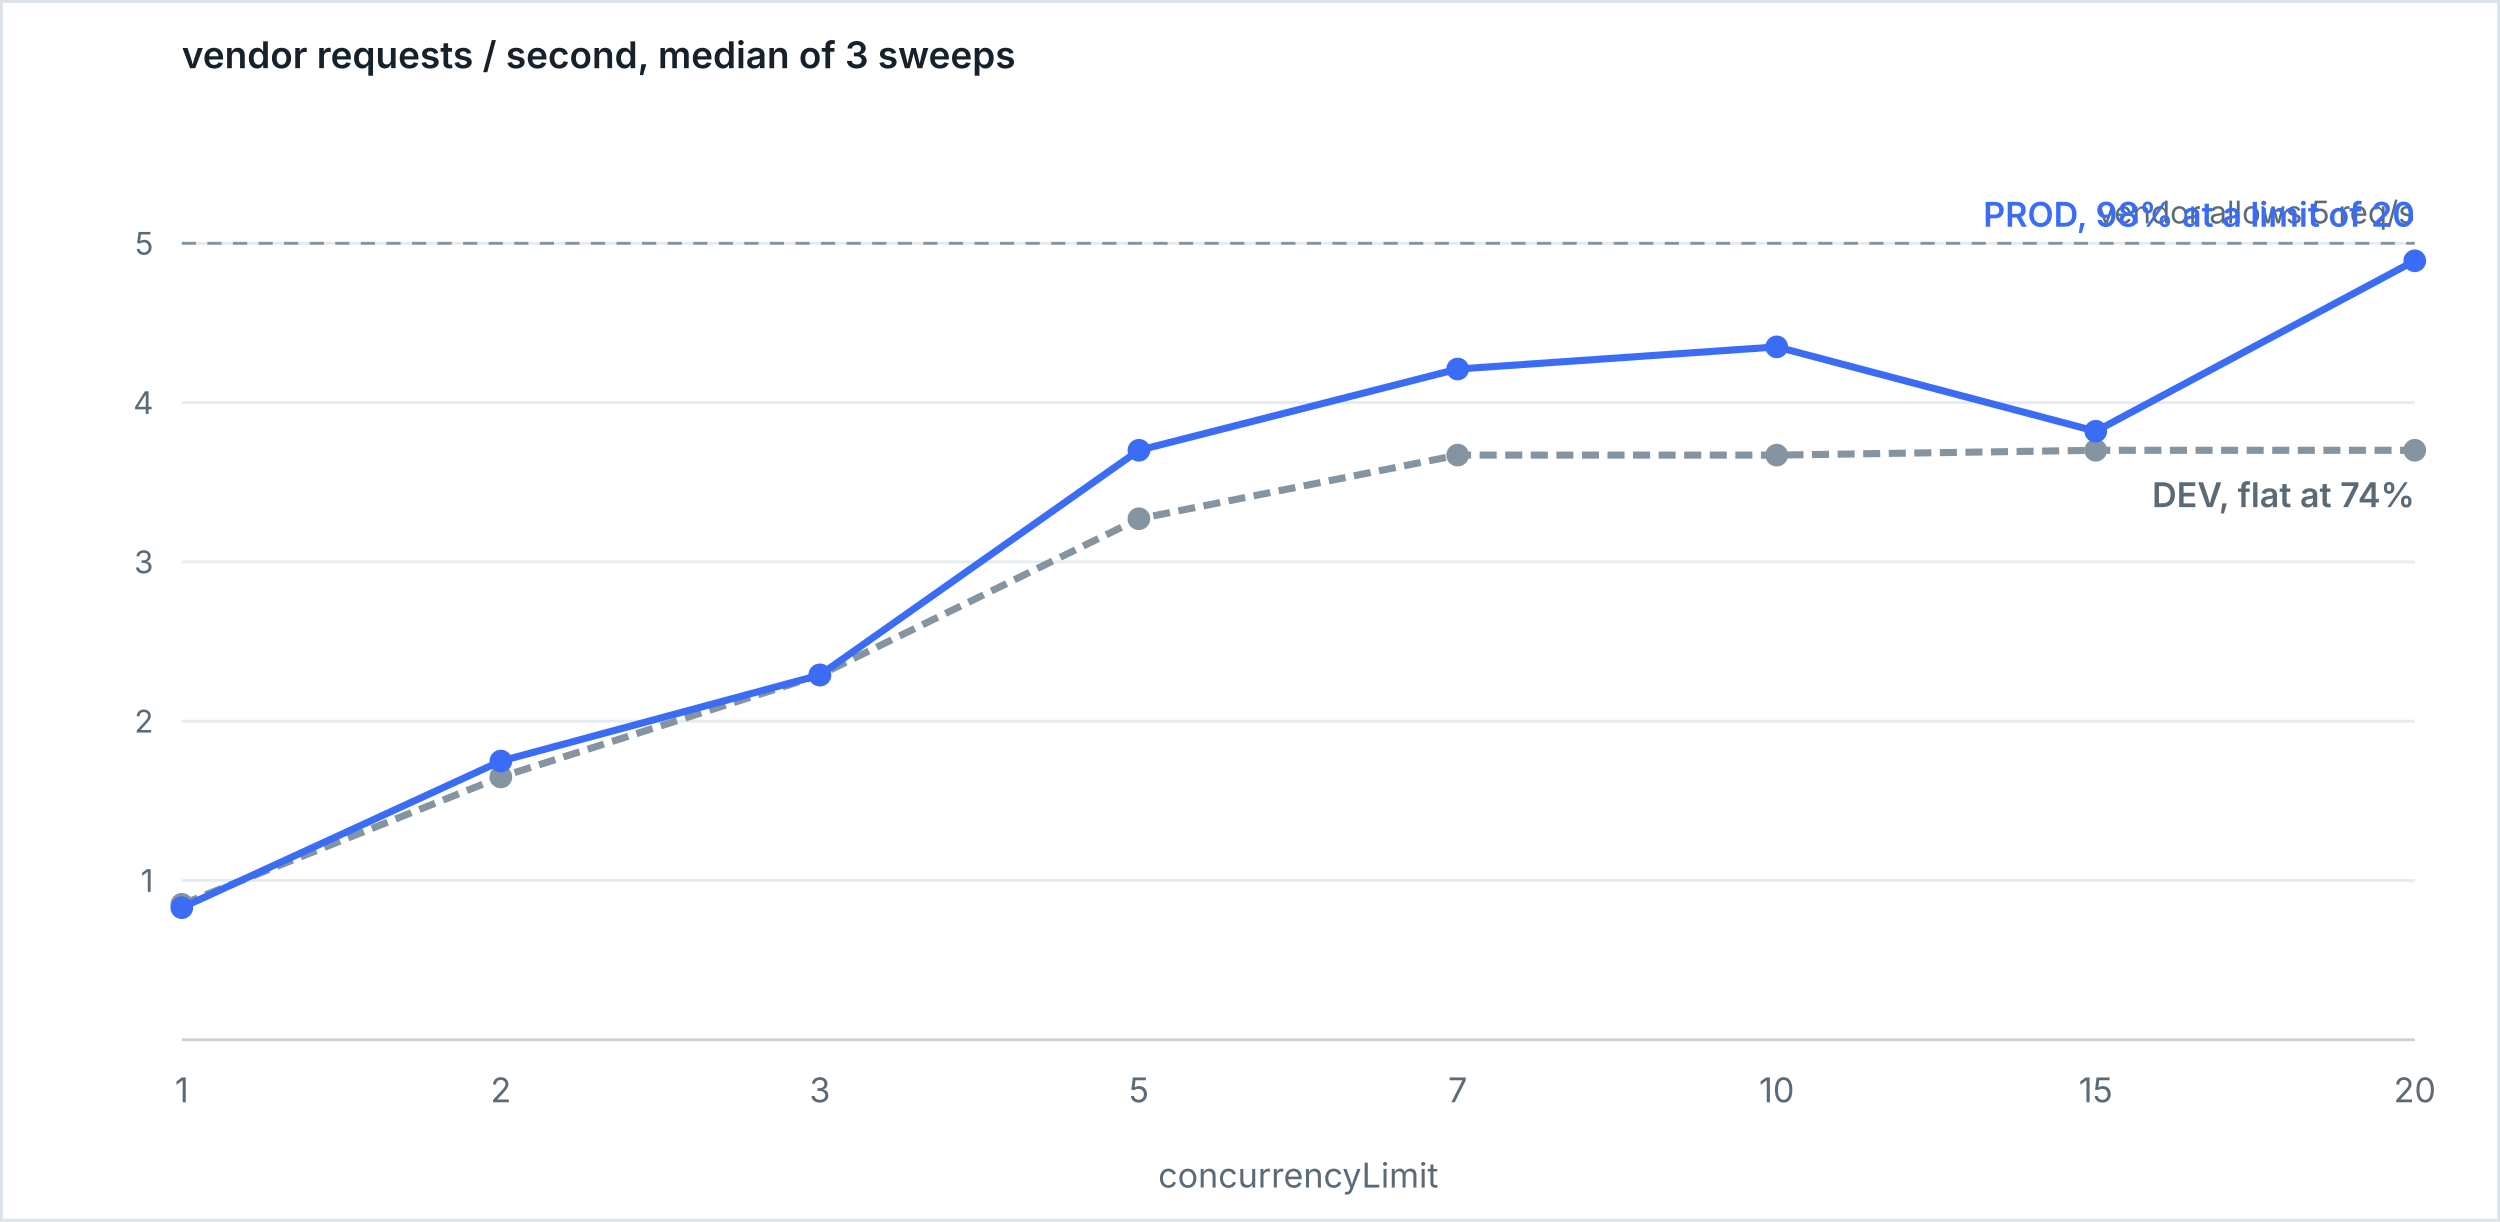
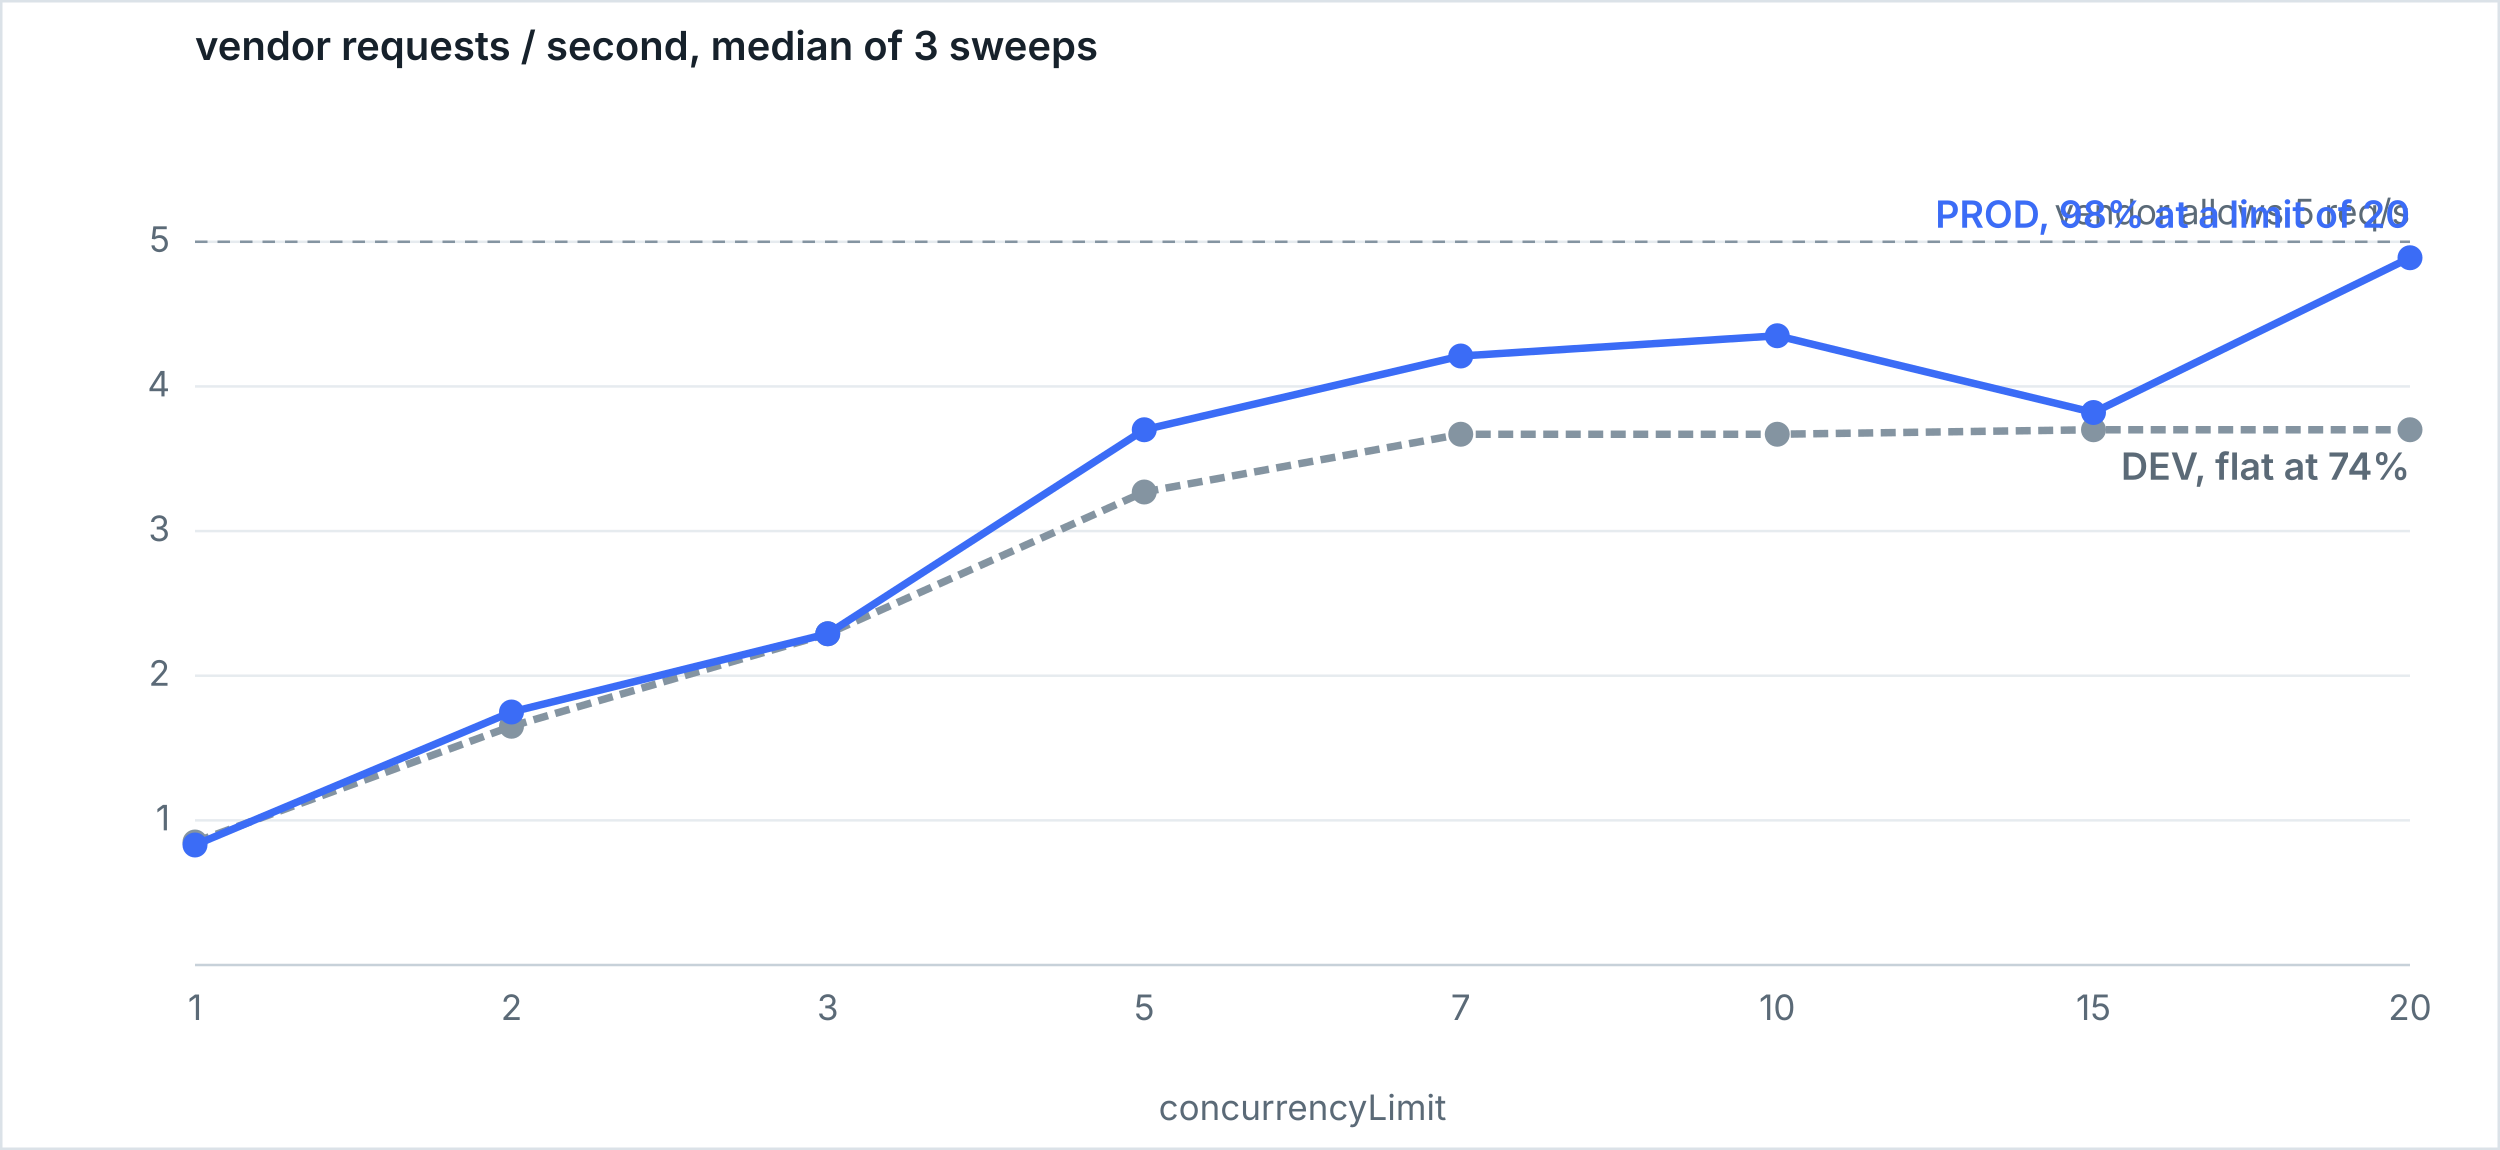
- <svg xmlns="http://www.w3.org/2000/svg" viewBox="0 0 880 430" width="880" height="430" role="img" aria-labelledby="t d" style="max-width:100%;height:auto">
-   <rect width="880" height="430" fill="#ffffff" />
-   <rect x="0.5" y="0.5" width="879" height="429" fill="none" stroke="#dbe2e8" />
+ <svg xmlns="http://www.w3.org/2000/svg" viewBox="0 0 1000 460" width="1000" height="460" role="img" aria-labelledby="t d" style="max-width:100%;height:auto">
+   <rect width="1000" height="460" fill="#ffffff" />
+   <rect x="0.5" y="0.5" width="999" height="459" fill="none" stroke="#dbe2e8" />
  <g font-family="ui-sans-serif, system-ui, -apple-system, 'Segoe UI', sans-serif">
-     <line x1="64" y1="309.929" x2="850" y2="309.929" stroke="#e6ebef" />
-     <text x="54" y="313.929" text-anchor="end" font-size="11" fill="#5b6a77">1</text>
-     <line x1="64" y1="253.857" x2="850" y2="253.857" stroke="#e6ebef" />
-     <text x="54" y="257.857" text-anchor="end" font-size="11" fill="#5b6a77">2</text>
-     <line x1="64" y1="197.786" x2="850" y2="197.786" stroke="#e6ebef" />
-     <text x="54" y="201.786" text-anchor="end" font-size="11" fill="#5b6a77">3</text>
-     <line x1="64" y1="141.714" x2="850" y2="141.714" stroke="#e6ebef" />
-     <text x="54" y="145.714" text-anchor="end" font-size="11" fill="#5b6a77">4</text>
-     <line x1="64" y1="85.643" x2="850" y2="85.643" stroke="#e6ebef" />
-     <text x="54" y="89.643" text-anchor="end" font-size="11" fill="#5b6a77">5</text>
-     <line x1="64" y1="366" x2="850" y2="366" stroke="#c7d1d9" />
-     <line x1="64" y1="85.643" x2="850" y2="85.643" stroke="#8494a1" stroke-dasharray="5 4" />
-     <text x="850" y="78.643" text-anchor="end" font-size="11" fill="#5b6a77">vendor allows 5 req/s</text>
-     <path d="M64.0,318.3 L176.3,273.5 L288.6,237.6 L400.9,182.6 L513.1,160.2 L625.4,160.2 L737.7,158.5 L850.0,158.5" fill="none" stroke="#8494a1" stroke-width="2.5" stroke-dasharray="6 3" />
-     <circle cx="64.0" cy="318.3" r="4" fill="#8494a1" />
-     <circle cx="176.3" cy="273.5" r="4" fill="#8494a1" />
-     <circle cx="288.6" cy="237.6" r="4" fill="#8494a1" />
-     <circle cx="400.9" cy="182.6" r="4" fill="#8494a1" />
-     <circle cx="513.1" cy="160.2" r="4" fill="#8494a1" />
-     <circle cx="625.4" cy="160.2" r="4" fill="#8494a1" />
-     <circle cx="737.7" cy="158.5" r="4" fill="#8494a1" />
-     <circle cx="850.0" cy="158.5" r="4" fill="#8494a1" />
-     <text x="850.0" y="178.5" text-anchor="end" font-size="12" font-weight="600" fill="#5b6a77">DEV, flat at 74%</text>
-     <path d="M64.0,319.5 L176.3,267.9 L288.6,237.6 L400.9,158.5 L513.1,129.9 L625.4,122.1 L737.7,151.8 L850.0,91.8" fill="none" stroke="#3b6cf6" stroke-width="2.5" />
-     <circle cx="64.0" cy="319.5" r="4" fill="#3b6cf6" />
-     <circle cx="176.3" cy="267.9" r="4" fill="#3b6cf6" />
-     <circle cx="288.6" cy="237.6" r="4" fill="#3b6cf6" />
-     <circle cx="400.9" cy="158.5" r="4" fill="#3b6cf6" />
-     <circle cx="513.1" cy="129.9" r="4" fill="#3b6cf6" />
-     <circle cx="625.4" cy="122.1" r="4" fill="#3b6cf6" />
-     <circle cx="737.7" cy="151.8" r="4" fill="#3b6cf6" />
-     <circle cx="850.0" cy="91.8" r="4" fill="#3b6cf6" />
-     <text x="850.0" y="79.8" text-anchor="end" font-size="12" font-weight="600" fill="#3b6cf6">PROD, 98% at a limit of 20</text>
-     <text x="64.0" y="388" text-anchor="middle" font-size="12" fill="#5b6a77">1</text>
-     <text x="176.3" y="388" text-anchor="middle" font-size="12" fill="#5b6a77">2</text>
-     <text x="288.6" y="388" text-anchor="middle" font-size="12" fill="#5b6a77">3</text>
-     <text x="400.9" y="388" text-anchor="middle" font-size="12" fill="#5b6a77">5</text>
-     <text x="513.1" y="388" text-anchor="middle" font-size="12" fill="#5b6a77">7</text>
-     <text x="625.4" y="388" text-anchor="middle" font-size="12" fill="#5b6a77">10</text>
-     <text x="737.7" y="388" text-anchor="middle" font-size="12" fill="#5b6a77">15</text>
-     <text x="850.0" y="388" text-anchor="middle" font-size="12" fill="#5b6a77">20</text>
-     <text x="457" y="418" text-anchor="middle" font-size="12" fill="#5b6a77">concurrencyLimit</text>
-     <text x="64" y="24" font-size="13" font-weight="600" fill="#16212b">vendor requests / second, median of 3 sweeps</text>
+     <line x1="78" y1="328.143" x2="964" y2="328.143" stroke="#e6ebef" />
+     <text x="68" y="332.143" text-anchor="end" font-size="14" fill="#5b6a77">1</text>
+     <line x1="78" y1="270.286" x2="964" y2="270.286" stroke="#e6ebef" />
+     <text x="68" y="274.286" text-anchor="end" font-size="14" fill="#5b6a77">2</text>
+     <line x1="78" y1="212.429" x2="964" y2="212.429" stroke="#e6ebef" />
+     <text x="68" y="216.429" text-anchor="end" font-size="14" fill="#5b6a77">3</text>
+     <line x1="78" y1="154.571" x2="964" y2="154.571" stroke="#e6ebef" />
+     <text x="68" y="158.571" text-anchor="end" font-size="14" fill="#5b6a77">4</text>
+     <line x1="78" y1="96.714" x2="964" y2="96.714" stroke="#e6ebef" />
+     <text x="68" y="100.714" text-anchor="end" font-size="14" fill="#5b6a77">5</text>
+     <line x1="78" y1="386" x2="964" y2="386" stroke="#c7d1d9" />
+     <line x1="78" y1="96.714" x2="964" y2="96.714" stroke="#8494a1" stroke-dasharray="5 4" />
+     <text x="964" y="89.714" text-anchor="end" font-size="14" fill="#5b6a77">vendor allows 5 req/s</text>
+     <path d="M78.0,336.8 L204.6,290.5 L331.1,253.5 L457.7,196.8 L584.3,173.7 L710.9,173.7 L837.4,171.9 L964.0,171.9" fill="none" stroke="#8494a1" stroke-width="3" stroke-dasharray="6 3" />
+     <circle cx="78.0" cy="336.8" r="5" fill="#8494a1" />
+     <circle cx="204.6" cy="290.5" r="5" fill="#8494a1" />
+     <circle cx="331.1" cy="253.5" r="5" fill="#8494a1" />
+     <circle cx="457.7" cy="196.8" r="5" fill="#8494a1" />
+     <circle cx="584.3" cy="173.7" r="5" fill="#8494a1" />
+     <circle cx="710.9" cy="173.7" r="5" fill="#8494a1" />
+     <circle cx="837.4" cy="171.9" r="5" fill="#8494a1" />
+     <circle cx="964.0" cy="171.9" r="5" fill="#8494a1" />
+     <text x="964.0" y="191.9" text-anchor="end" font-size="15" font-weight="600" fill="#5b6a77">DEV, flat at 74%</text>
+     <path d="M78.0,338.0 L204.6,284.8 L331.1,253.5 L457.7,171.9 L584.3,142.4 L710.9,134.3 L837.4,165.0 L964.0,103.1" fill="none" stroke="#3b6cf6" stroke-width="3" />
+     <circle cx="78.0" cy="338.0" r="5" fill="#3b6cf6" />
+     <circle cx="204.6" cy="284.8" r="5" fill="#3b6cf6" />
+     <circle cx="331.1" cy="253.5" r="5" fill="#3b6cf6" />
+     <circle cx="457.7" cy="171.9" r="5" fill="#3b6cf6" />
+     <circle cx="584.3" cy="142.4" r="5" fill="#3b6cf6" />
+     <circle cx="710.9" cy="134.3" r="5" fill="#3b6cf6" />
+     <circle cx="837.4" cy="165.0" r="5" fill="#3b6cf6" />
+     <circle cx="964.0" cy="103.1" r="5" fill="#3b6cf6" />
+     <text x="964.0" y="91.1" text-anchor="end" font-size="15" font-weight="600" fill="#3b6cf6">PROD, 98% at a limit of 20</text>
+     <text x="78.0" y="408" text-anchor="middle" font-size="14" fill="#5b6a77">1</text>
+     <text x="204.6" y="408" text-anchor="middle" font-size="14" fill="#5b6a77">2</text>
+     <text x="331.1" y="408" text-anchor="middle" font-size="14" fill="#5b6a77">3</text>
+     <text x="457.7" y="408" text-anchor="middle" font-size="14" fill="#5b6a77">5</text>
+     <text x="584.3" y="408" text-anchor="middle" font-size="14" fill="#5b6a77">7</text>
+     <text x="710.9" y="408" text-anchor="middle" font-size="14" fill="#5b6a77">10</text>
+     <text x="837.4" y="408" text-anchor="middle" font-size="14" fill="#5b6a77">15</text>
+     <text x="964.0" y="408" text-anchor="middle" font-size="14" fill="#5b6a77">20</text>
+     <text x="521" y="448" text-anchor="middle" font-size="14" fill="#5b6a77">concurrencyLimit</text>
+     <text x="78" y="24" font-size="16" font-weight="600" fill="#16212b">vendor requests / second, median of 3 sweeps</text>
  </g>
</svg>
